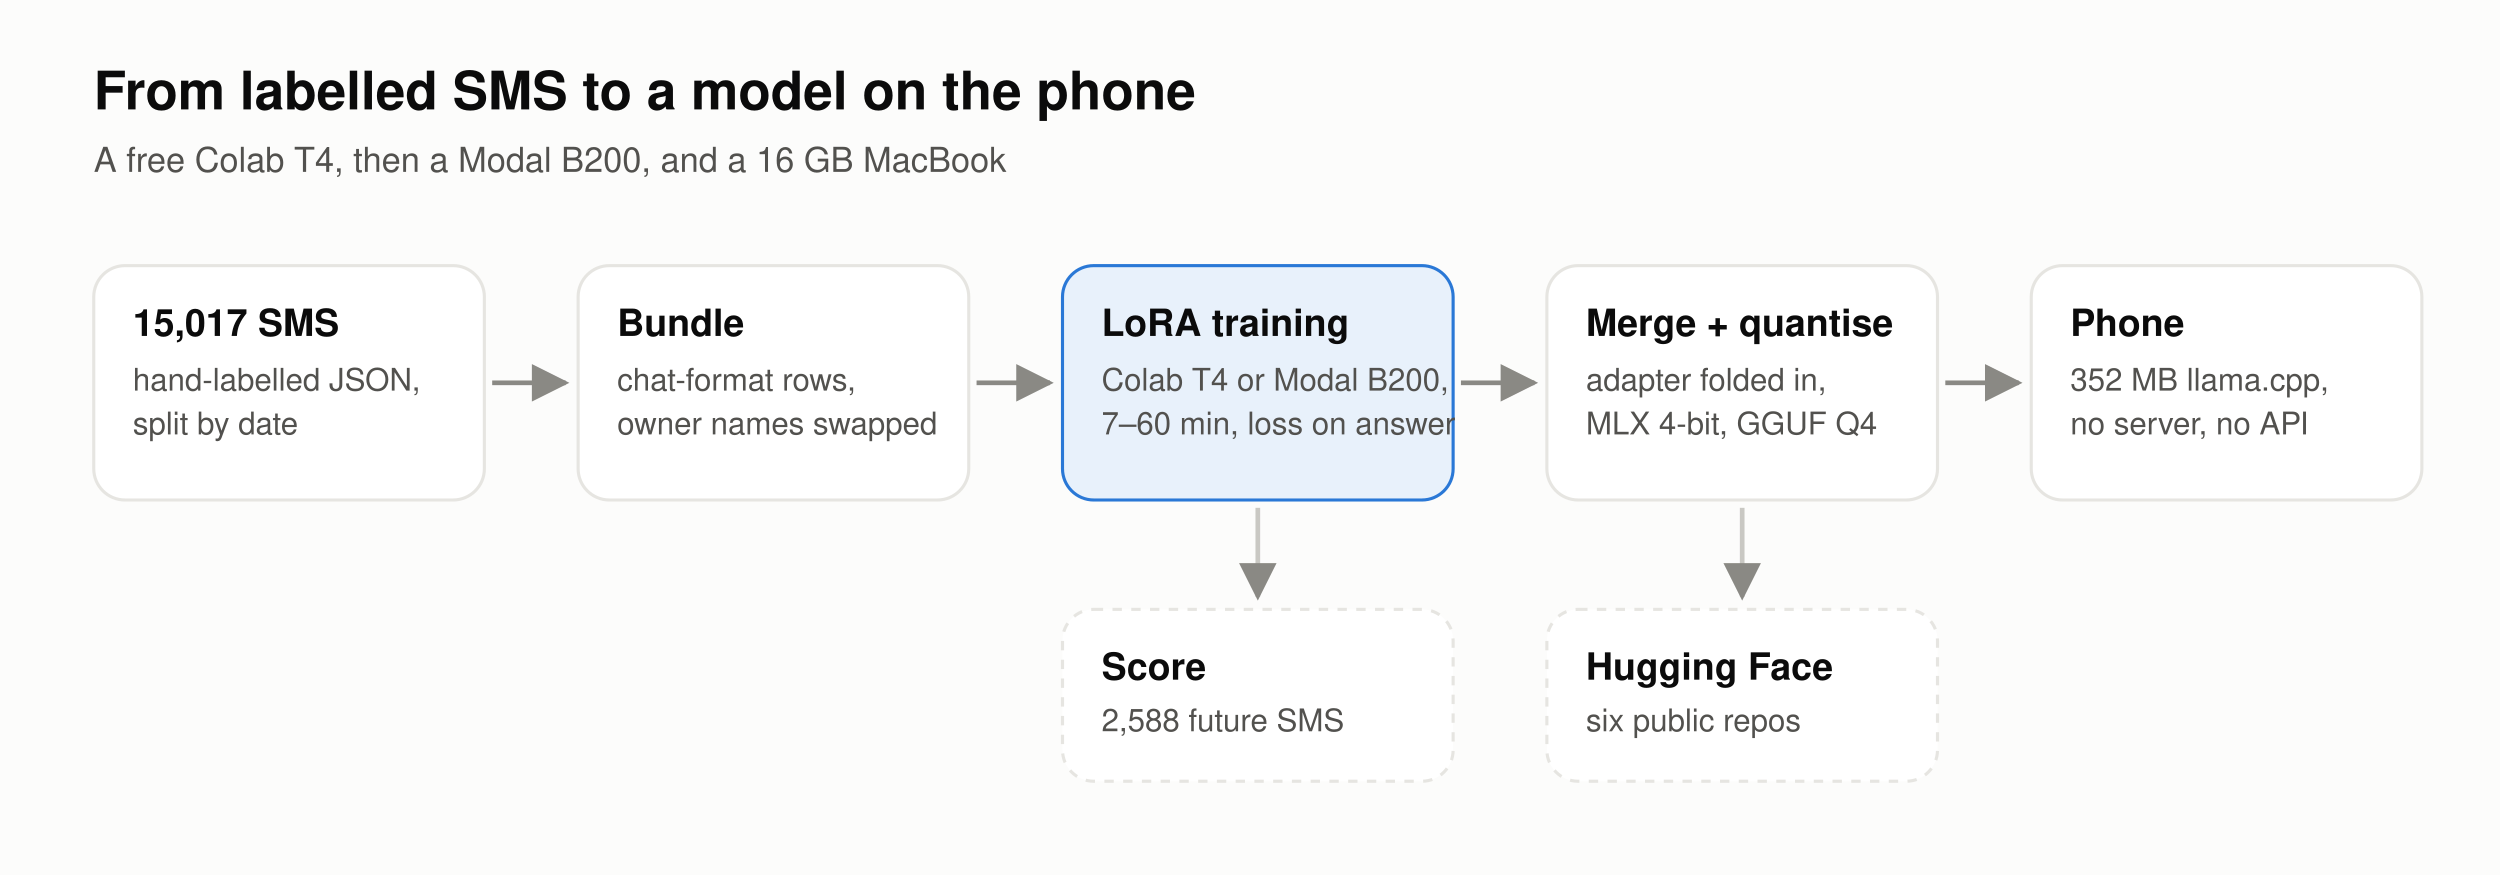
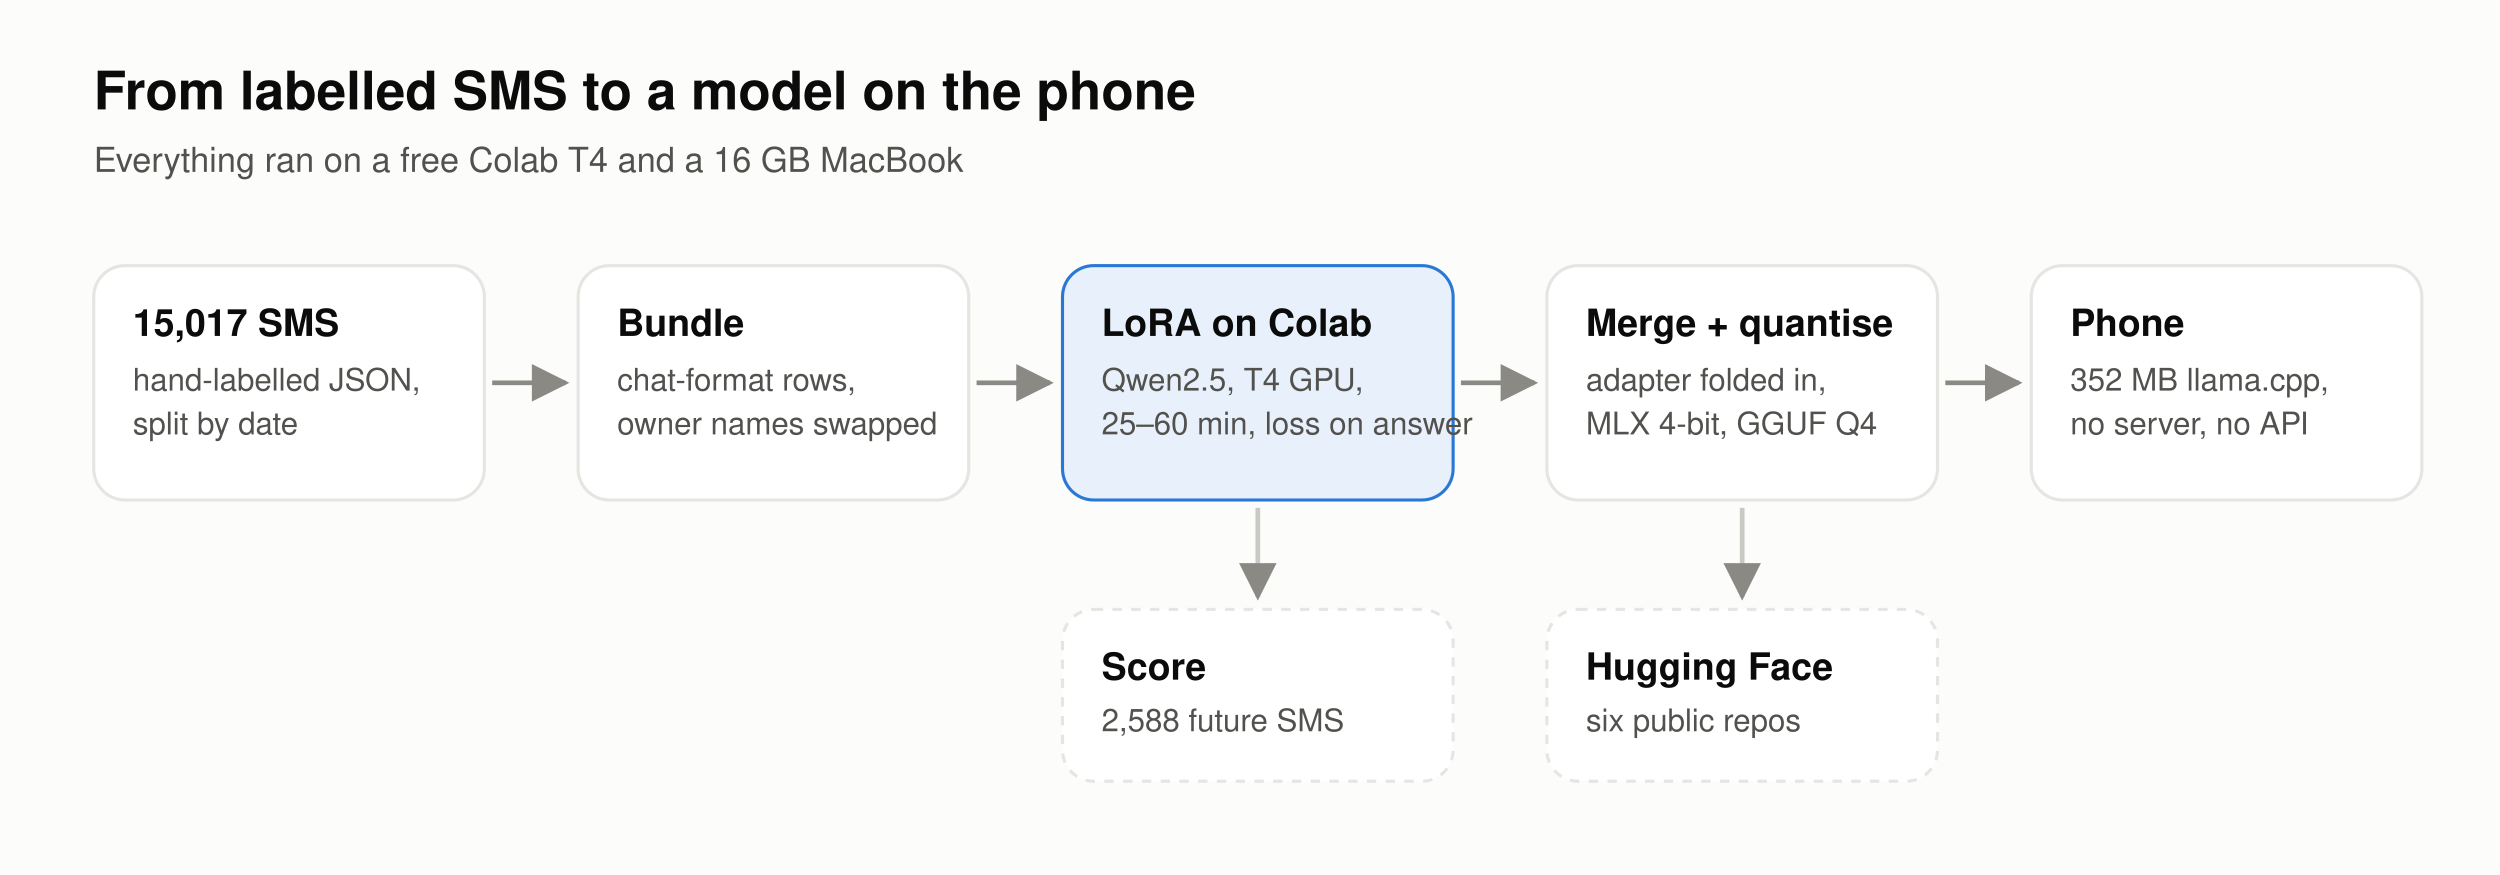
<svg xmlns="http://www.w3.org/2000/svg" width="1600" height="560" viewBox="0 0 1600 560" font-family="Helvetica Neue, Helvetica, Arial, sans-serif">
  <rect width="1600" height="560" fill="#fcfcfb" />
  <text x="60" y="70" font-size="34" font-weight="700" fill="#0b0b0b">From labelled SMS to a model on the phone</text>
-   <text x="60" y="110" font-size="22" fill="#52514e">A free Colab T4, then a Modal B200, and a 16 GB MacBook</text>
+   <text x="60" y="110" font-size="22" fill="#52514e">Everything ran on a free Colab T4 and a 16 GB MacBook</text>
  <defs>
    <marker id="a" viewBox="0 0 10 10" refX="9" refY="5" markerWidth="8" markerHeight="8" orient="auto">
      <path d="M0 0 L10 5 L0 10 z" fill="#8a8984" />
    </marker>
  </defs>
  <g font-size="24">
    <g>
      <rect x="60" y="170" width="250" height="150" rx="20" fill="#ffffff" stroke="#e6e5e1" stroke-width="2" />
      <text x="85" y="215" font-weight="700" fill="#0b0b0b">15,017 SMS</text>
      <text x="85" y="250" fill="#52514e" font-size="20">hand-labelled JSON,</text>
      <text x="85" y="278" fill="#52514e" font-size="20">split by date</text>
    </g>
    <g>
      <rect x="370" y="170" width="250" height="150" rx="20" fill="#ffffff" stroke="#e6e5e1" stroke-width="2" />
      <text x="395" y="215" font-weight="700" fill="#0b0b0b">Bundle</text>
      <text x="395" y="250" fill="#52514e" font-size="20">chat-format rows,</text>
      <text x="395" y="278" fill="#52514e" font-size="20">owner names swapped</text>
    </g>
    <g>
      <rect x="680" y="170" width="250" height="150" rx="20" fill="#e8f1fb" stroke="#2a78d6" stroke-width="2" />
-       <text x="705" y="215" font-weight="700" fill="#0b0b0b">LoRA training</text>
-       <text x="705" y="250" fill="#52514e" font-size="20">Colab T4 or Modal B200,</text>
-       <text x="705" y="278" fill="#52514e" font-size="20">7–60 min, loss on answer</text>
+       <text x="705" y="215" font-weight="700" fill="#0b0b0b">LoRA on Colab</text>
+       <text x="705" y="250" fill="#52514e" font-size="20">Qwen2.5, T4 GPU,</text>
+       <text x="705" y="278" fill="#52514e" font-size="20">25–60 min, loss on answer</text>
    </g>
    <g>
      <rect x="990" y="170" width="250" height="150" rx="20" fill="#ffffff" stroke="#e6e5e1" stroke-width="2" />
      <text x="1015" y="215" font-weight="700" fill="#0b0b0b">Merge + quantise</text>
      <text x="1015" y="250" fill="#52514e" font-size="20">adapter folded in,</text>
      <text x="1015" y="278" fill="#52514e" font-size="20">MLX 4-bit, GGUF Q4</text>
    </g>
    <g>
      <rect x="1300" y="170" width="250" height="150" rx="20" fill="#ffffff" stroke="#e6e5e1" stroke-width="2" />
      <text x="1325" y="215" font-weight="700" fill="#0b0b0b">Phone</text>
      <text x="1325" y="250" fill="#52514e" font-size="20">352 MB llama.cpp,</text>
      <text x="1325" y="278" fill="#52514e" font-size="20">no server, no API</text>
    </g>
    <g stroke="#8a8984" stroke-width="3" marker-end="url(#a)">
      <line x1="315" y1="245" x2="362" y2="245" />
      <line x1="625" y1="245" x2="672" y2="245" />
      <line x1="935" y1="245" x2="982" y2="245" />
      <line x1="1245" y1="245" x2="1292" y2="245" />
    </g>
    <g>
      <rect x="680" y="390" width="250" height="110" rx="20" fill="#ffffff" stroke="#e6e5e1" stroke-width="2" stroke-dasharray="6 6" />
      <text x="705" y="435" font-weight="700" fill="#0b0b0b">Score</text>
      <text x="705" y="468" fill="#52514e" font-size="20">2,588 future SMS</text>
    </g>
    <g>
      <rect x="990" y="390" width="250" height="110" rx="20" fill="#ffffff" stroke="#e6e5e1" stroke-width="2" stroke-dasharray="6 6" />
      <text x="1015" y="435" font-weight="700" fill="#0b0b0b">Hugging Face</text>
      <text x="1015" y="468" fill="#52514e" font-size="20">six public repos</text>
    </g>
    <g stroke="#c9c8c3" stroke-width="3" marker-end="url(#a)">
      <line x1="805" y1="325" x2="805" y2="382" />
      <line x1="1115" y1="325" x2="1115" y2="382" />
    </g>
  </g>
</svg>
